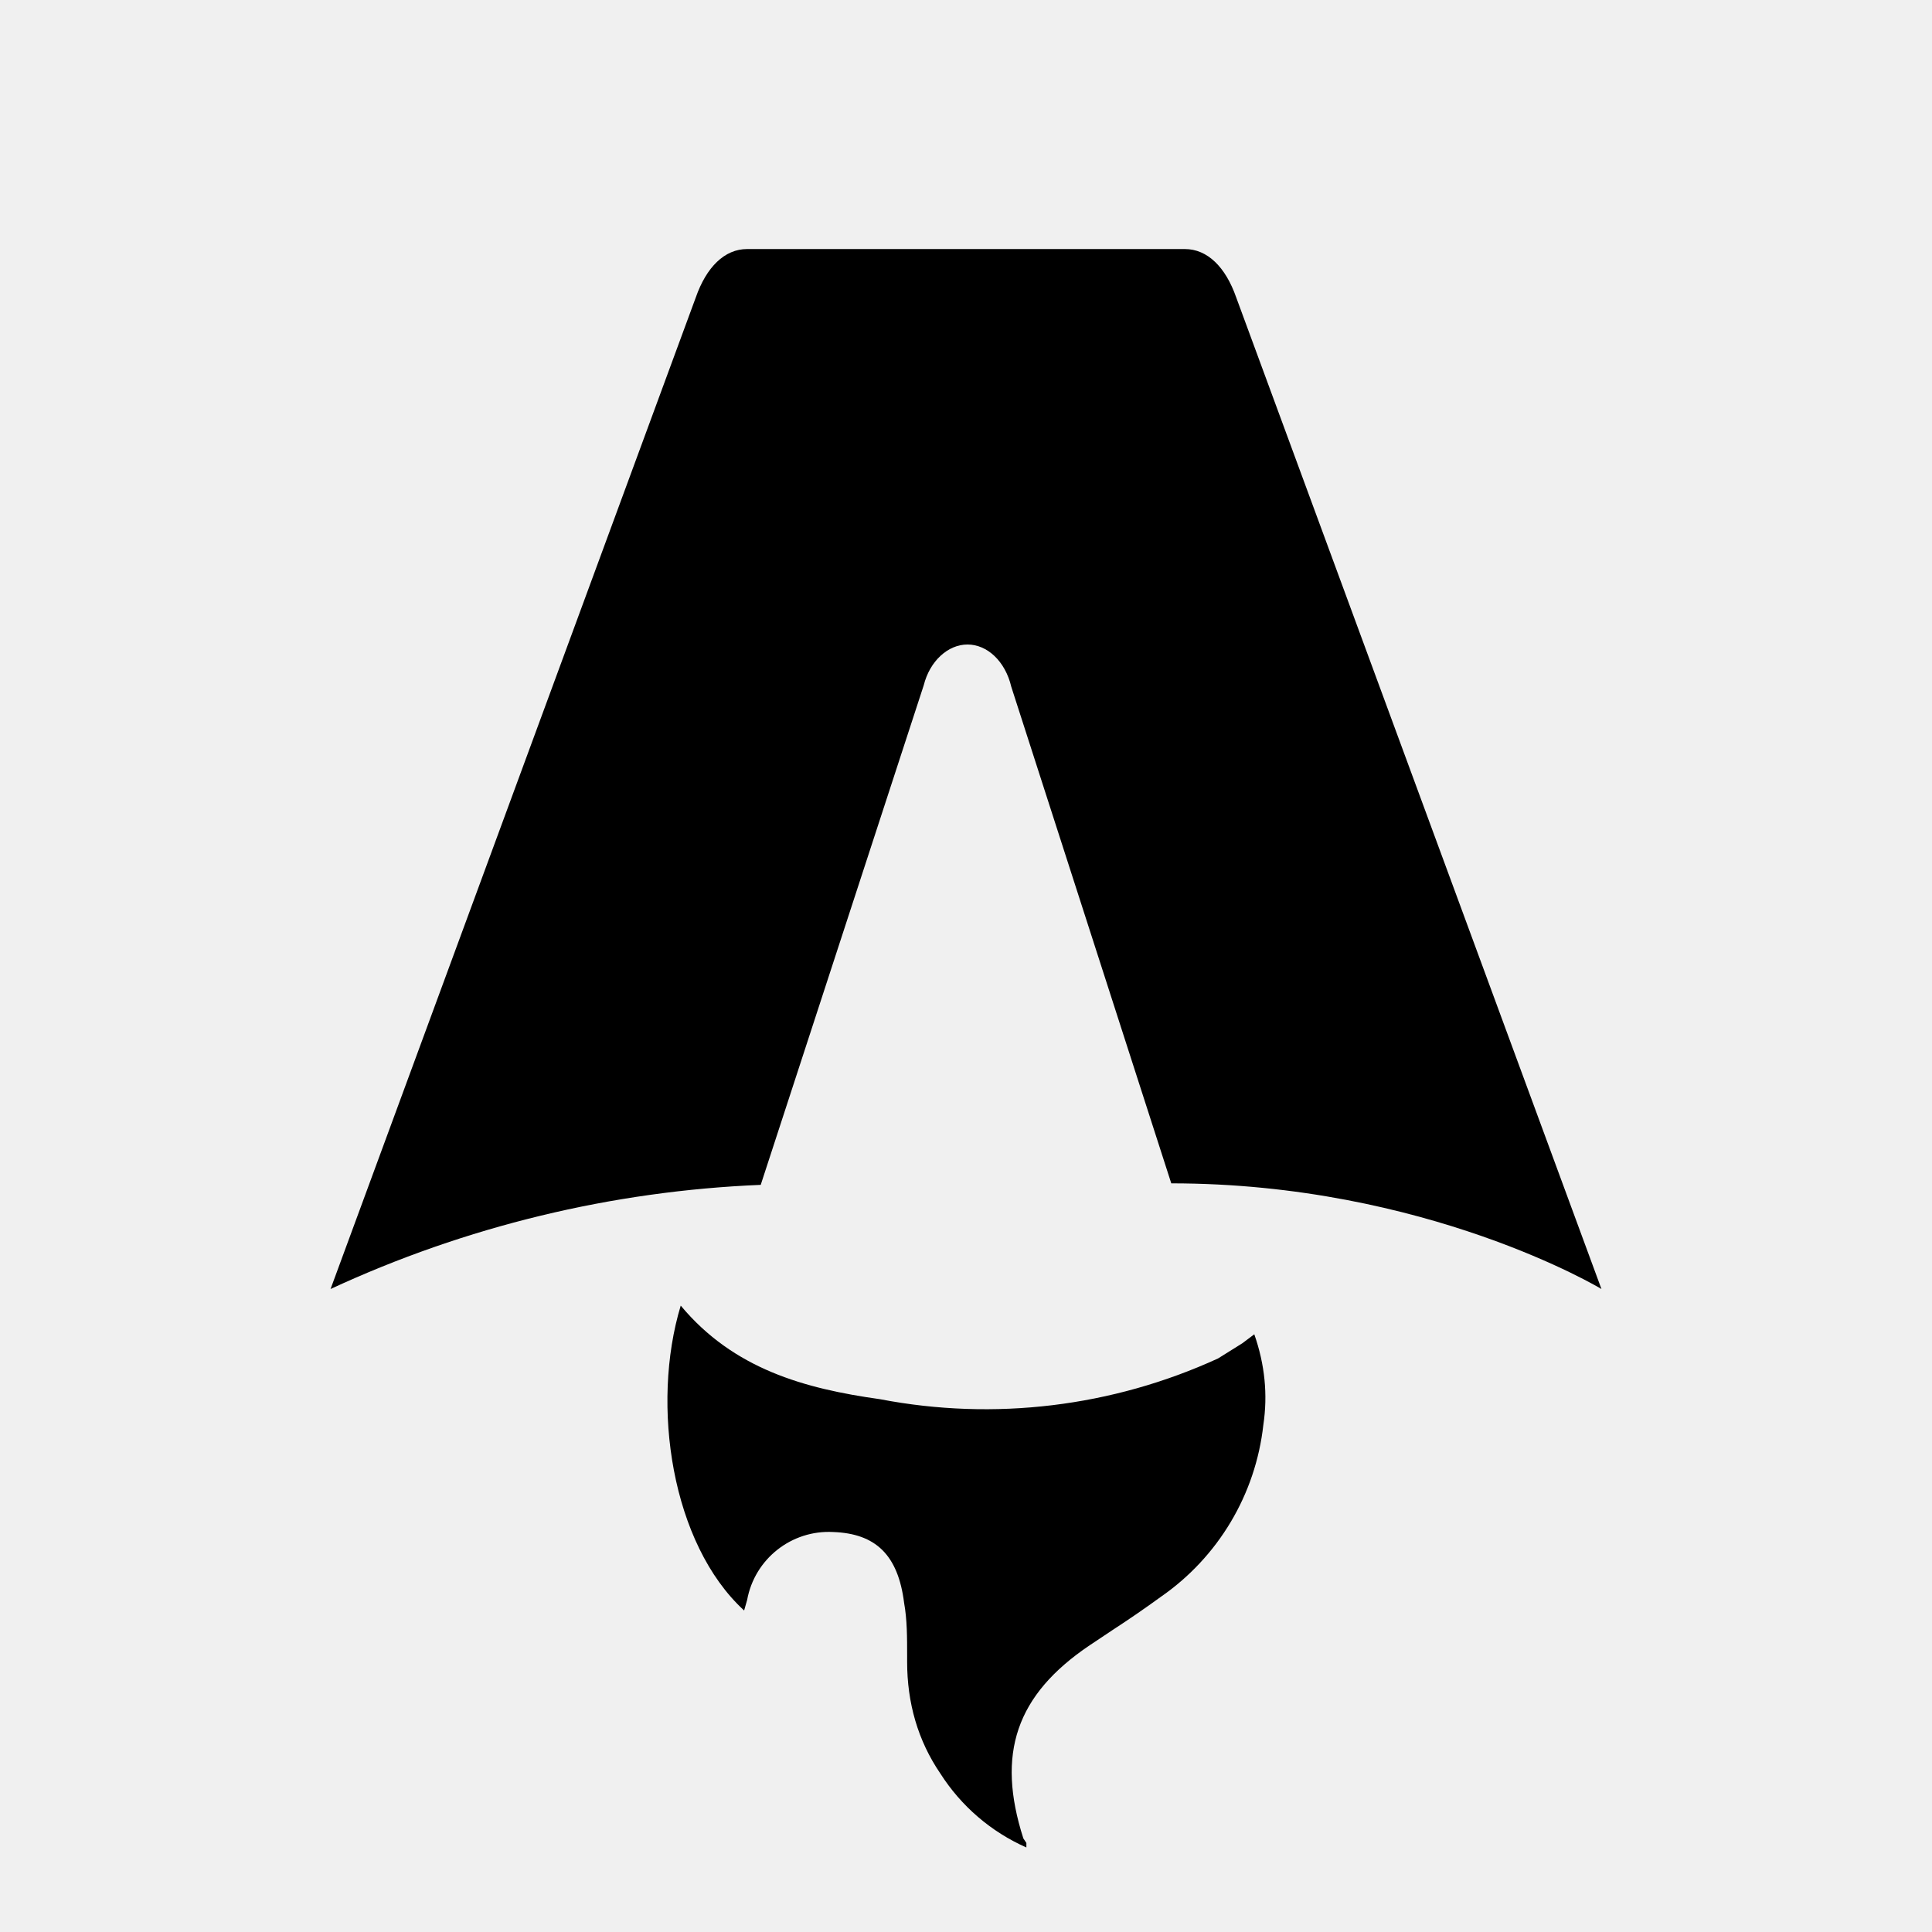
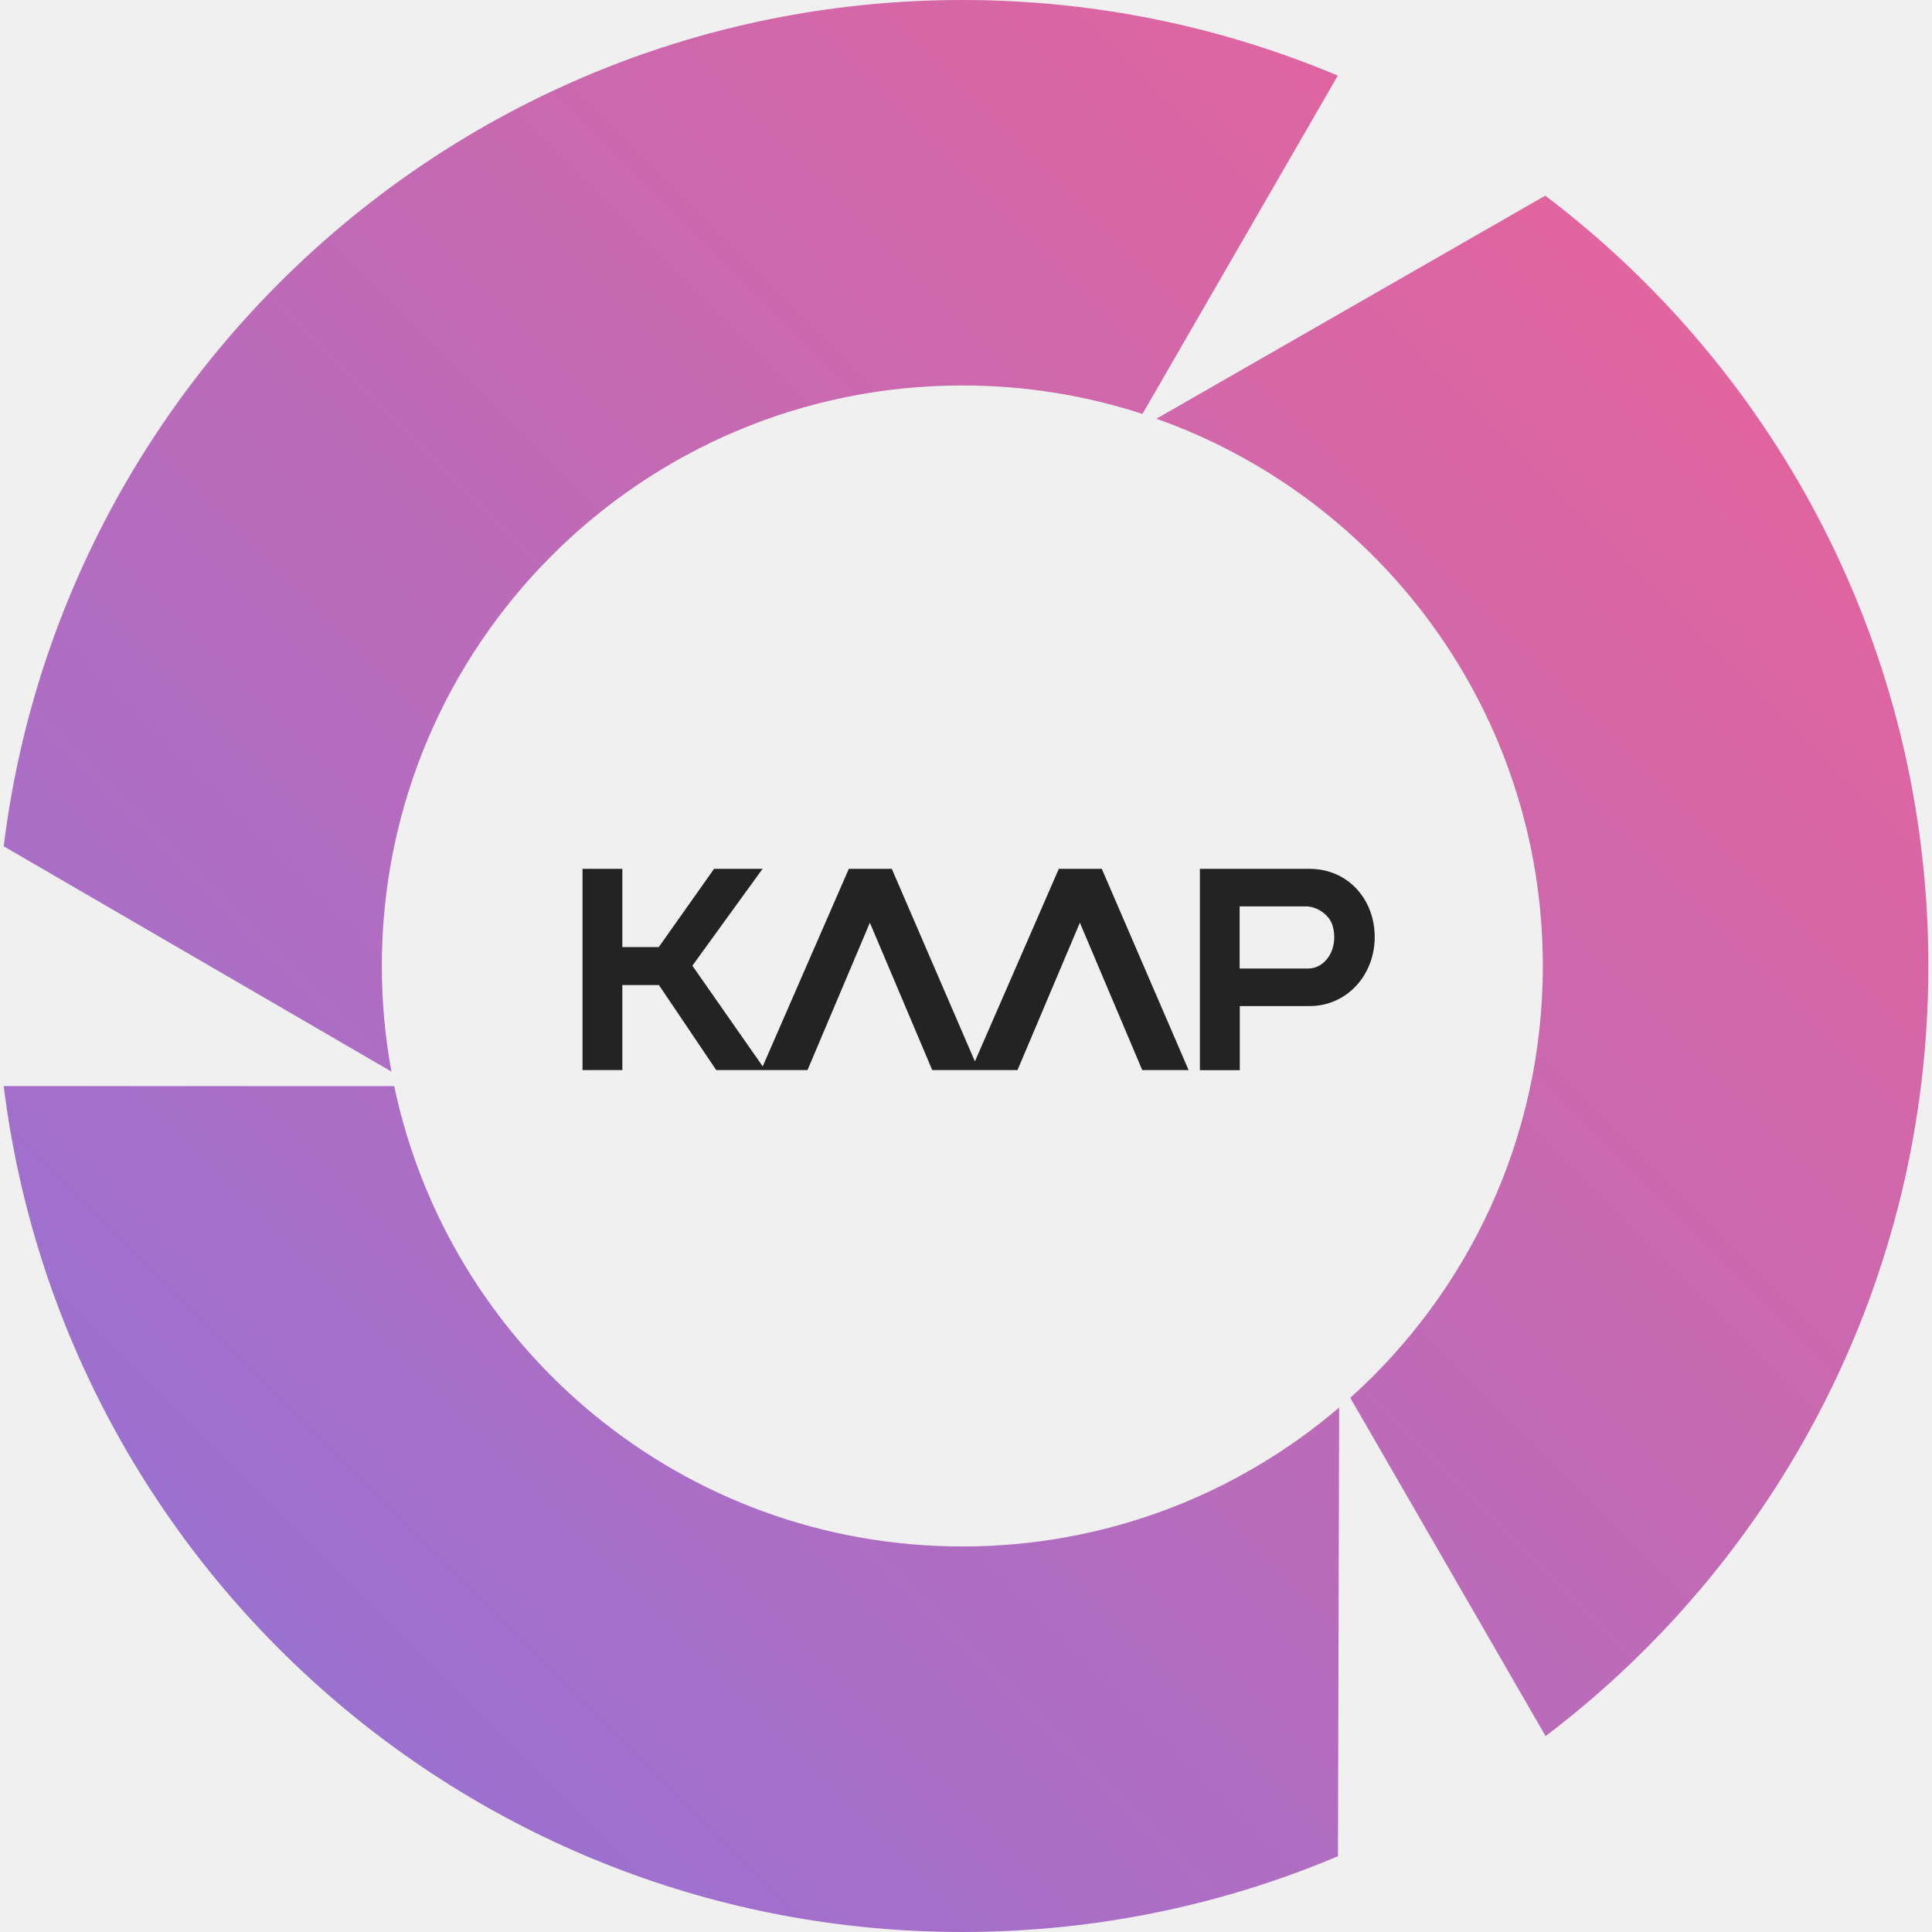
- <svg xmlns="http://www.w3.org/2000/svg" fill="none" viewBox="0 0 128 128">
-   <path d="M50.4 78.5a75.1 75.1 0 0 0-28.5 6.9l24.2-65.7c.7-2 1.9-3.2 3.4-3.2h29c1.5 0 2.7 1.2 3.4 3.2l24.2 65.7s-11.6-7-28.5-7L67 45.5c-.4-1.7-1.6-2.8-2.9-2.8-1.3 0-2.5 1.1-2.9 2.7L50.4 78.5Zm-1.1 28.2Zm-4.2-20.2c-2 6.6-.6 15.8 4.2 20.2a17.5 17.5 0 0 1 .2-.7 5.5 5.5 0 0 1 5.7-4.5c2.8.1 4.3 1.5 4.7 4.7.2 1.1.2 2.3.2 3.5v.4c0 2.7.7 5.2 2.2 7.4a13 13 0 0 0 5.7 4.9v-.3l-.2-.3c-1.8-5.6-.5-9.5 4.4-12.8l1.5-1a73 73 0 0 0 3.2-2.2 16 16 0 0 0 6.8-11.4c.3-2 .1-4-.6-6l-.8.6-1.6 1a37 37 0 0 1-22.4 2.7c-5-.7-9.7-2-13.2-6.2Z" />
-   <style>
-         path { fill: #000; }
-         @media (prefers-color-scheme: dark) {
-             path { fill: #FFF; }
-         }
+ <svg xmlns="http://www.w3.org/2000/svg" xmlns:xlink="http://www.w3.org/1999/xlink" id="Laag_1" data-name="Laag 1" viewBox="0 0 245 245">
+   <defs>
+     <style>
+       .cls-1 {
+         fill: url(#Naamloos_verloop_391-3);
+       }
+ 
+       .cls-1, .cls-2, .cls-3, .cls-4 {
+         stroke-width: 0px;
+       }
+ 
+       .cls-2 {
+         fill: url(#Naamloos_verloop_391-2);
+       }
+ 
+       .cls-3 {
+         fill: url(#Naamloos_verloop_391);
+       }
+ 
+       .cls-4 {
+         fill: #232323;
+       }
    </style>
+     <linearGradient id="Naamloos_verloop_391" data-name="Naamloos verloop 391" x1="175.5" y1="-41.18" x2="-54.35" y2="188.68" gradientUnits="userSpaceOnUse">
+       <stop offset="0" stop-color="#ea6398" />
+       <stop offset="1" stop-color="#8d73da" />
+     </linearGradient>
+     <linearGradient id="Naamloos_verloop_391-2" data-name="Naamloos verloop 391" x1="262.72" y1="46.04" x2="32.86" y2="275.9" xlink:href="#Naamloos_verloop_391" />
+     <linearGradient id="Naamloos_verloop_391-3" data-name="Naamloos verloop 391" x1="244.15" y1="27.48" x2="14.3" y2="257.33" xlink:href="#Naamloos_verloop_391" />
+   </defs>
+   <g>
+     <polygon class="cls-4" points="150.73 135.7 144.85 135.7 136.94 117.01 129.03 135.7 118.22 135.7 110.31 117.01 102.4 135.7 90.83 135.7 83.56 124.92 78.92 124.92 78.92 135.7 73.87 135.7 73.87 110.18 78.92 110.18 78.92 120.1 83.54 120.1 90.55 110.18 96.7 110.18 87.8 122.46 96.72 135.23 107.64 110.18 113.09 110.18 123.63 134.6 134.27 110.18 139.72 110.18 150.73 135.7" />
+     <path class="cls-4" d="M152.16,135.7v-25.52h13.91c4.86,0,8.26,3.86,8.26,8.65,0,4.77-3.48,8.75-8.26,8.75h-8.85s0,8.13,0,8.13h-5.05ZM165.83,122.82c2.52,0,3.95-2.85,3.15-5.47-.4-1.34-1.96-2.41-3.36-2.41h-8.42v7.88s8.62,0,8.62,0Z" />
+   </g>
+   <g>
+     <path class="cls-3" d="M48.42,122.5c0-40.66,32.96-73.62,73.62-73.62,7.97,0,15.65,1.27,22.84,3.61l24.77-42.9C155,3.42,138.92,0,122.03,0,59.52,0,7.94,46.83.47,107.32l49.17,28.57c-.8-4.34-1.22-8.82-1.22-13.39Z" />
+     <path class="cls-2" d="M195.96,24.81l-49.31,28.29c28.55,10.12,49,37.37,49,69.4,0,21.75-9.43,41.29-24.42,54.76l24.77,42.9c29.49-22.37,48.54-57.79,48.54-97.66s-19.06-75.32-48.58-97.69Z" />
+     <path class="cls-1" d="M49.99,137.73H.47c7.5,60.47,59.07,107.27,121.56,107.27,16.9,0,32.99-3.42,47.64-9.61l.15-56.9c-12.86,10.99-29.55,17.62-47.79,17.62-35.44,0-65.03-25.04-72.04-58.39Z" />
+   </g>
</svg>
